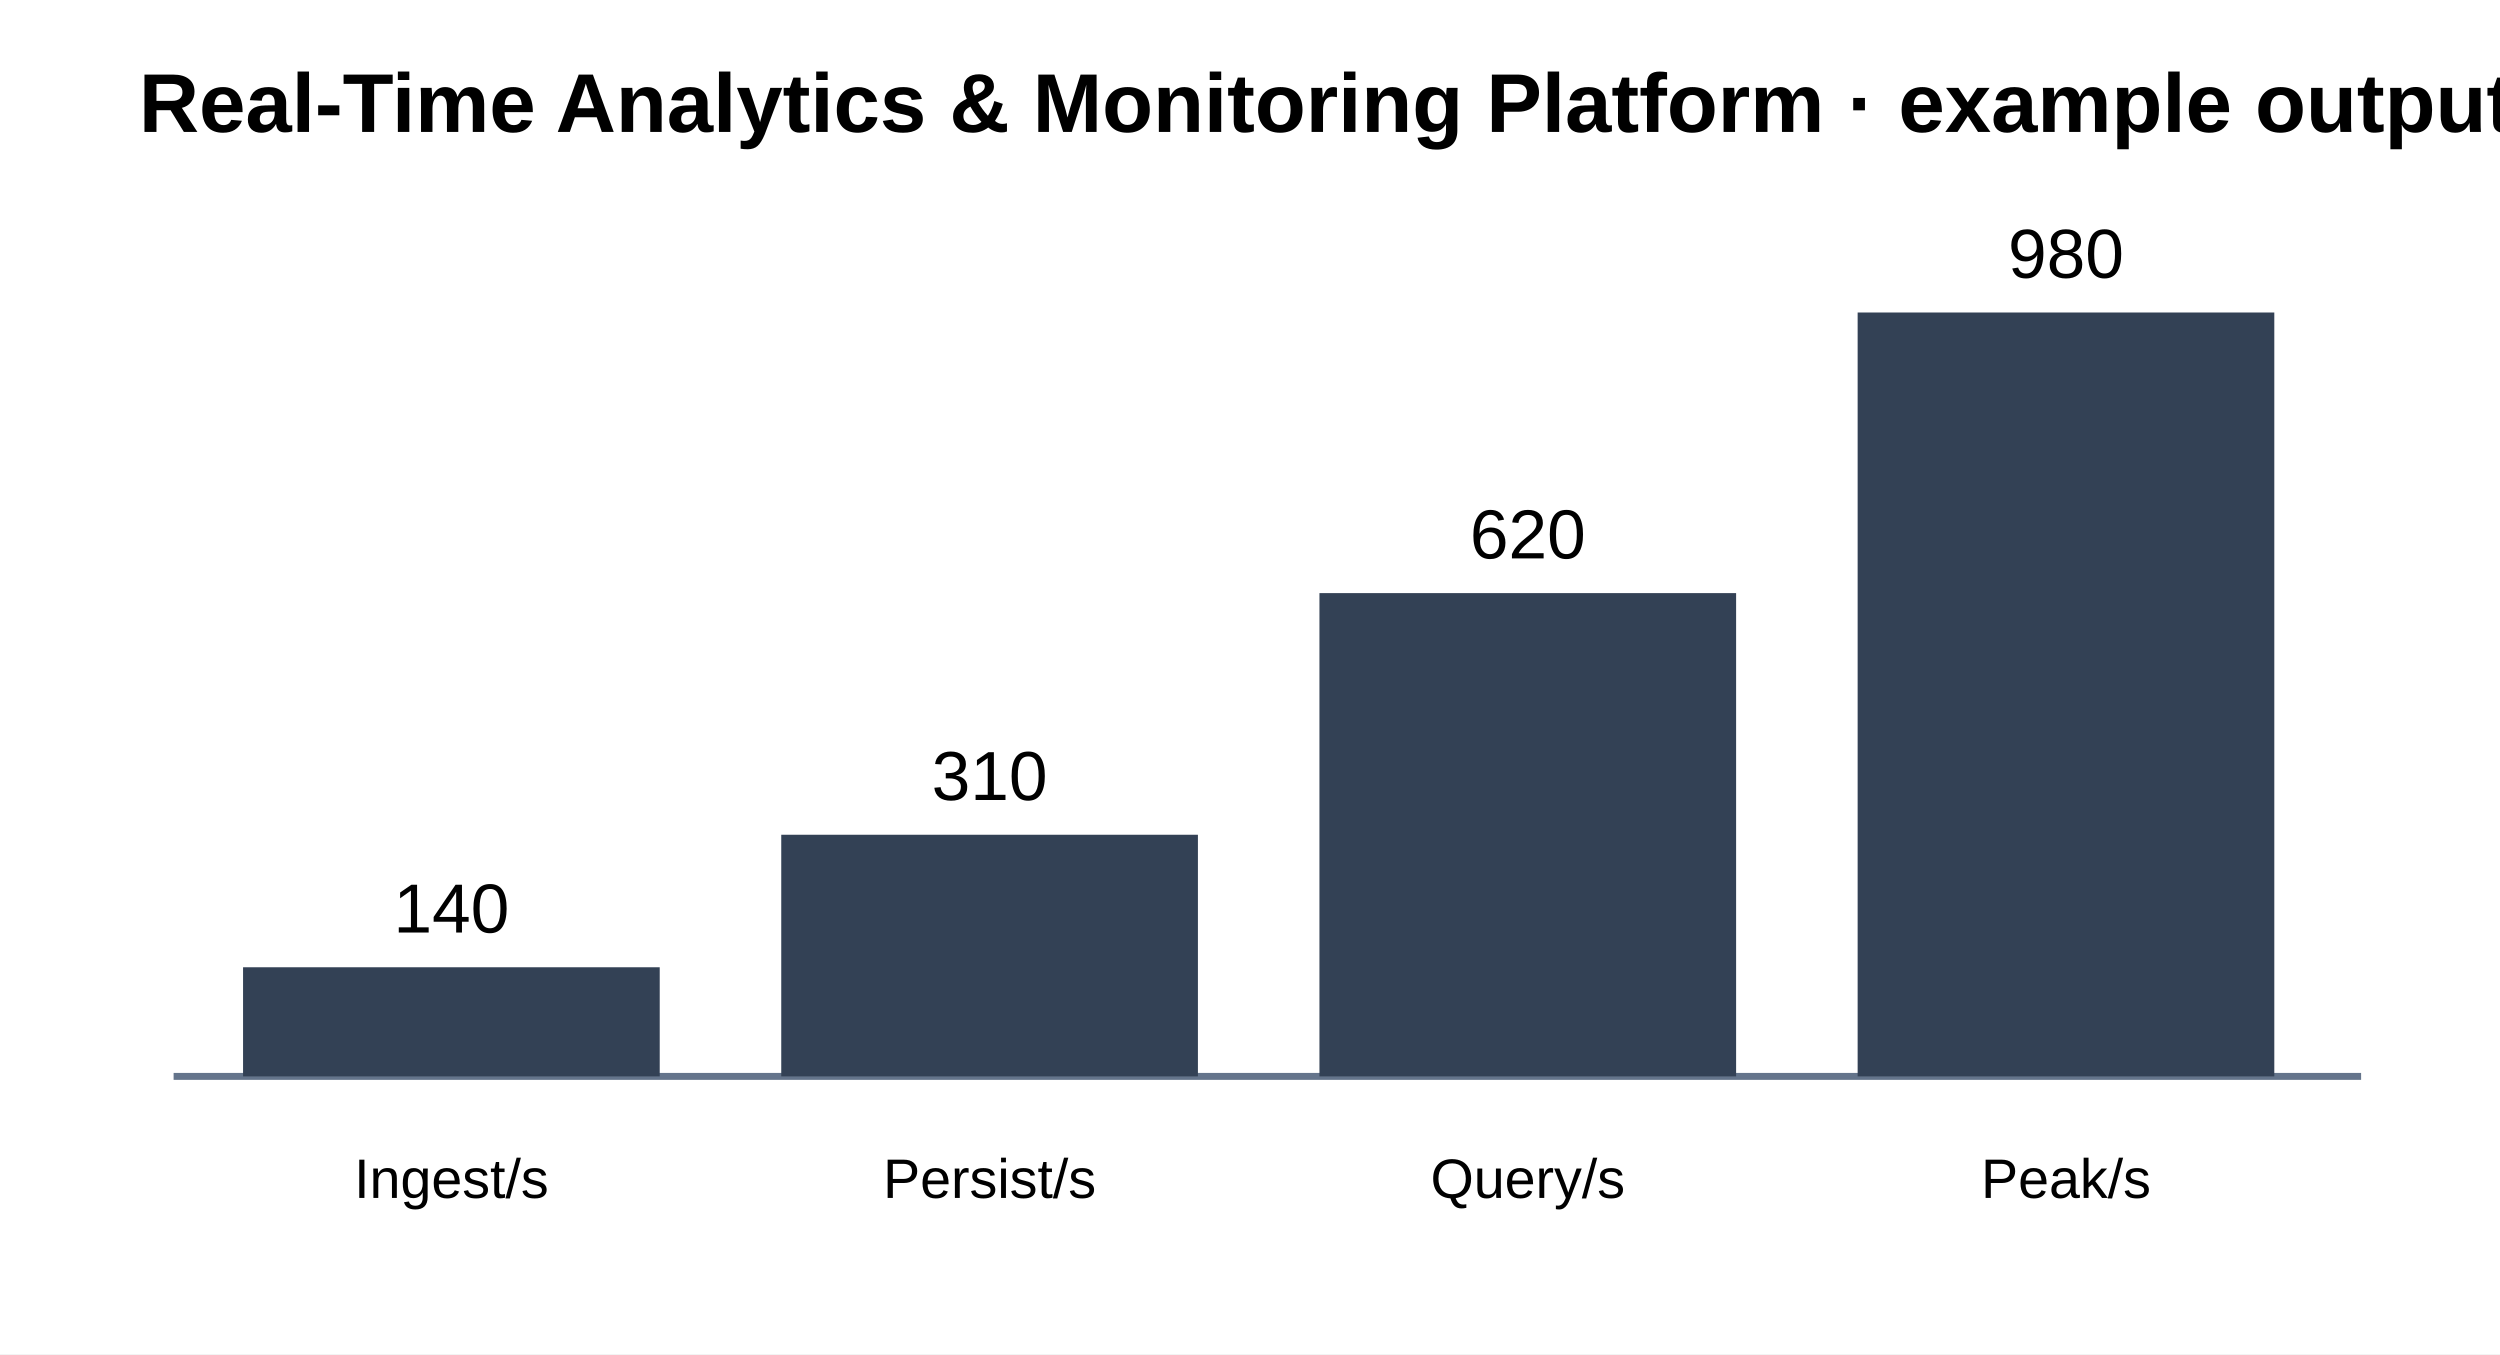
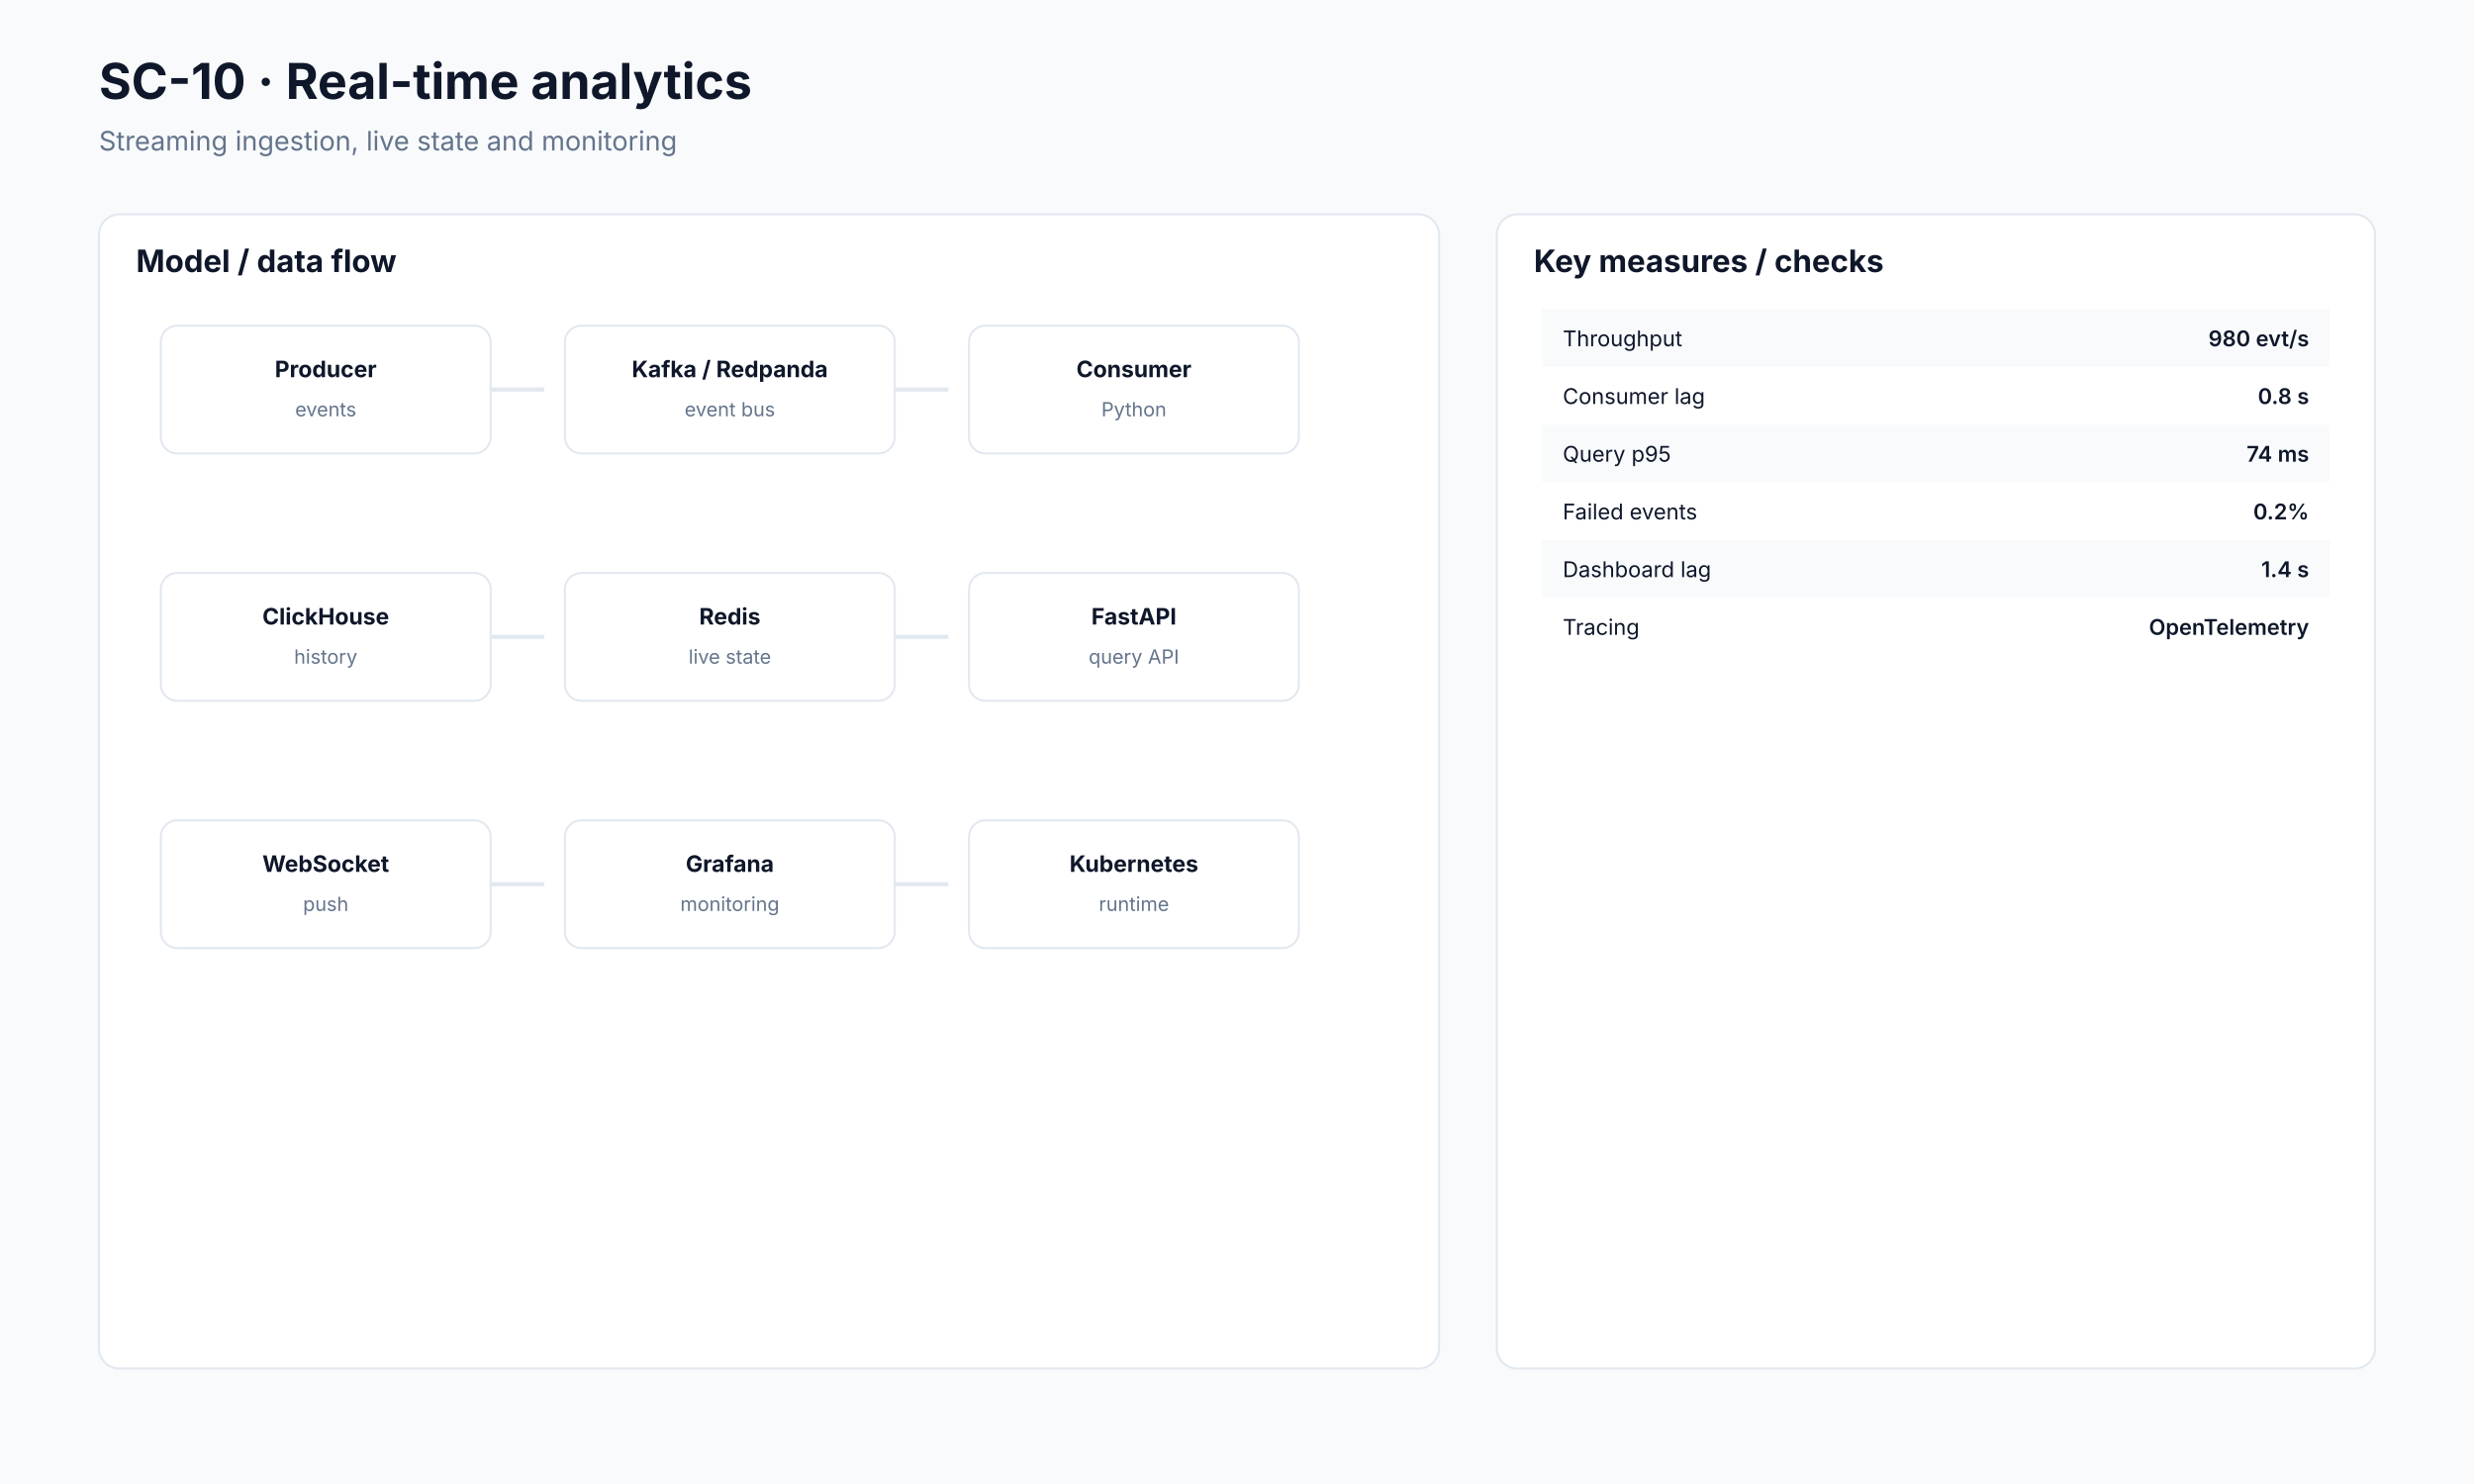
- <svg xmlns="http://www.w3.org/2000/svg" width="720" height="390" viewBox="0 0 720 390">
-   <rect width="720" height="390" fill="white" />
-   <text x="40" y="38" font-family="Arial" font-size="24" font-weight="600">Real-Time Analytics &amp; Monitoring Platform · example output</text>
-   <line x1="50" y1="310" x2="680" y2="310" stroke="#64748b" stroke-width="2" />
-   <rect x="70" y="278.571" width="120" height="31.429" fill="#334155" />
-   <text x="130" y="268.571" text-anchor="middle" font-family="Arial" font-size="20">140</text>
-   <text x="130" y="345" text-anchor="middle" font-family="Arial" font-size="16">Ingest/s</text>
-   <rect x="225" y="240.408" width="120" height="69.592" fill="#334155" />
-   <text x="285" y="230.408" text-anchor="middle" font-family="Arial" font-size="20">310</text>
-   <text x="285" y="345" text-anchor="middle" font-family="Arial" font-size="16">Persist/s</text>
-   <rect x="380" y="170.816" width="120" height="139.184" fill="#334155" />
-   <text x="440" y="160.816" text-anchor="middle" font-family="Arial" font-size="20">620</text>
-   <text x="440" y="345" text-anchor="middle" font-family="Arial" font-size="16">Query/s</text>
-   <rect x="535" y="90" width="120" height="220" fill="#334155" />
-   <text x="595" y="80" text-anchor="middle" font-family="Arial" font-size="20">980</text>
-   <text x="595" y="345" text-anchor="middle" font-family="Arial" font-size="16">Peak/s</text>
+ <svg xmlns="http://www.w3.org/2000/svg" width="1200" height="720" viewBox="0 0 1200 720">
+   <rect width="1200" height="720" fill="#f8fafc" />
+   <text x="48" y="48" font-family="Inter,Arial,sans-serif" font-size="24" font-weight="700" fill="#0f172a">SC-10 · Real-time analytics</text>
+   <text x="48" y="73" font-family="Inter,Arial,sans-serif" font-size="13" fill="#64748b">Streaming ingestion, live state and monitoring</text>
+   <rect x="48" y="104" width="650" height="560" rx="10" fill="#ffffff" stroke="#e2e8f0" />
+   <text x="66" y="132" font-family="Inter,Arial,sans-serif" font-size="15" font-weight="650" fill="#0f172a">Model / data flow</text>
+   <rect x="78" y="158" width="160" height="62" rx="8" fill="#fff" stroke="#e2e8f0" />
+   <text x="158" y="183" text-anchor="middle" font-family="Inter,Arial,sans-serif" font-size="11" font-weight="650" fill="#0f172a">Producer</text>
+   <text x="158" y="202" text-anchor="middle" font-family="Inter,Arial,sans-serif" font-size="9.5" fill="#64748b">events</text>
+   <line x1="238" y1="189" x2="264" y2="189" stroke="#e2e8f0" stroke-width="2" />
+   <rect x="274" y="158" width="160" height="62" rx="8" fill="#fff" stroke="#e2e8f0" />
+   <text x="354" y="183" text-anchor="middle" font-family="Inter,Arial,sans-serif" font-size="11" font-weight="650" fill="#0f172a">Kafka / Redpanda</text>
+   <text x="354" y="202" text-anchor="middle" font-family="Inter,Arial,sans-serif" font-size="9.5" fill="#64748b">event bus</text>
+   <line x1="434" y1="189" x2="460" y2="189" stroke="#e2e8f0" stroke-width="2" />
+   <rect x="470" y="158" width="160" height="62" rx="8" fill="#fff" stroke="#e2e8f0" />
+   <text x="550" y="183" text-anchor="middle" font-family="Inter,Arial,sans-serif" font-size="11" font-weight="650" fill="#0f172a">Consumer</text>
+   <text x="550" y="202" text-anchor="middle" font-family="Inter,Arial,sans-serif" font-size="9.5" fill="#64748b">Python</text>
+   <rect x="78" y="278" width="160" height="62" rx="8" fill="#fff" stroke="#e2e8f0" />
+   <text x="158" y="303" text-anchor="middle" font-family="Inter,Arial,sans-serif" font-size="11" font-weight="650" fill="#0f172a">ClickHouse</text>
+   <text x="158" y="322" text-anchor="middle" font-family="Inter,Arial,sans-serif" font-size="9.5" fill="#64748b">history</text>
+   <line x1="238" y1="309" x2="264" y2="309" stroke="#e2e8f0" stroke-width="2" />
+   <rect x="274" y="278" width="160" height="62" rx="8" fill="#fff" stroke="#e2e8f0" />
+   <text x="354" y="303" text-anchor="middle" font-family="Inter,Arial,sans-serif" font-size="11" font-weight="650" fill="#0f172a">Redis</text>
+   <text x="354" y="322" text-anchor="middle" font-family="Inter,Arial,sans-serif" font-size="9.5" fill="#64748b">live state</text>
+   <line x1="434" y1="309" x2="460" y2="309" stroke="#e2e8f0" stroke-width="2" />
+   <rect x="470" y="278" width="160" height="62" rx="8" fill="#fff" stroke="#e2e8f0" />
+   <text x="550" y="303" text-anchor="middle" font-family="Inter,Arial,sans-serif" font-size="11" font-weight="650" fill="#0f172a">FastAPI</text>
+   <text x="550" y="322" text-anchor="middle" font-family="Inter,Arial,sans-serif" font-size="9.5" fill="#64748b">query API</text>
+   <rect x="78" y="398" width="160" height="62" rx="8" fill="#fff" stroke="#e2e8f0" />
+   <text x="158" y="423" text-anchor="middle" font-family="Inter,Arial,sans-serif" font-size="11" font-weight="650" fill="#0f172a">WebSocket</text>
+   <text x="158" y="442" text-anchor="middle" font-family="Inter,Arial,sans-serif" font-size="9.5" fill="#64748b">push</text>
+   <line x1="238" y1="429" x2="264" y2="429" stroke="#e2e8f0" stroke-width="2" />
+   <rect x="274" y="398" width="160" height="62" rx="8" fill="#fff" stroke="#e2e8f0" />
+   <text x="354" y="423" text-anchor="middle" font-family="Inter,Arial,sans-serif" font-size="11" font-weight="650" fill="#0f172a">Grafana</text>
+   <text x="354" y="442" text-anchor="middle" font-family="Inter,Arial,sans-serif" font-size="9.5" fill="#64748b">monitoring</text>
+   <line x1="434" y1="429" x2="460" y2="429" stroke="#e2e8f0" stroke-width="2" />
+   <rect x="470" y="398" width="160" height="62" rx="8" fill="#fff" stroke="#e2e8f0" />
+   <text x="550" y="423" text-anchor="middle" font-family="Inter,Arial,sans-serif" font-size="11" font-weight="650" fill="#0f172a">Kubernetes</text>
+   <text x="550" y="442" text-anchor="middle" font-family="Inter,Arial,sans-serif" font-size="9.5" fill="#64748b">runtime</text>
+   <rect x="726" y="104" width="426" height="560" rx="10" fill="#ffffff" stroke="#e2e8f0" />
+   <text x="744" y="132" font-family="Inter,Arial,sans-serif" font-size="15" font-weight="650" fill="#0f172a">Key measures / checks</text>
+   <rect x="748" y="150" width="382" height="28" fill="#f8fafc" />
+   <text x="758" y="168" font-family="Inter,Arial,sans-serif" font-size="10.5" fill="#0f172a">Throughput</text>
+   <text x="1120" y="168" text-anchor="end" font-family="Inter,Arial,sans-serif" font-size="10.5" font-weight="600" fill="#0f172a">980 evt/s</text>
+   <rect x="748" y="178" width="382" height="28" fill="#ffffff" />
+   <text x="758" y="196" font-family="Inter,Arial,sans-serif" font-size="10.5" fill="#0f172a">Consumer lag</text>
+   <text x="1120" y="196" text-anchor="end" font-family="Inter,Arial,sans-serif" font-size="10.5" font-weight="600" fill="#0f172a">0.8 s</text>
+   <rect x="748" y="206" width="382" height="28" fill="#f8fafc" />
+   <text x="758" y="224" font-family="Inter,Arial,sans-serif" font-size="10.5" fill="#0f172a">Query p95</text>
+   <text x="1120" y="224" text-anchor="end" font-family="Inter,Arial,sans-serif" font-size="10.5" font-weight="600" fill="#0f172a">74 ms</text>
+   <rect x="748" y="234" width="382" height="28" fill="#ffffff" />
+   <text x="758" y="252" font-family="Inter,Arial,sans-serif" font-size="10.5" fill="#0f172a">Failed events</text>
+   <text x="1120" y="252" text-anchor="end" font-family="Inter,Arial,sans-serif" font-size="10.5" font-weight="600" fill="#0f172a">0.2%</text>
+   <rect x="748" y="262" width="382" height="28" fill="#f8fafc" />
+   <text x="758" y="280" font-family="Inter,Arial,sans-serif" font-size="10.5" fill="#0f172a">Dashboard lag</text>
+   <text x="1120" y="280" text-anchor="end" font-family="Inter,Arial,sans-serif" font-size="10.5" font-weight="600" fill="#0f172a">1.4 s</text>
+   <rect x="748" y="290" width="382" height="28" fill="#ffffff" />
+   <text x="758" y="308" font-family="Inter,Arial,sans-serif" font-size="10.5" fill="#0f172a">Tracing</text>
+   <text x="1120" y="308" text-anchor="end" font-family="Inter,Arial,sans-serif" font-size="10.5" font-weight="600" fill="#0f172a">OpenTelemetry</text>
</svg>
